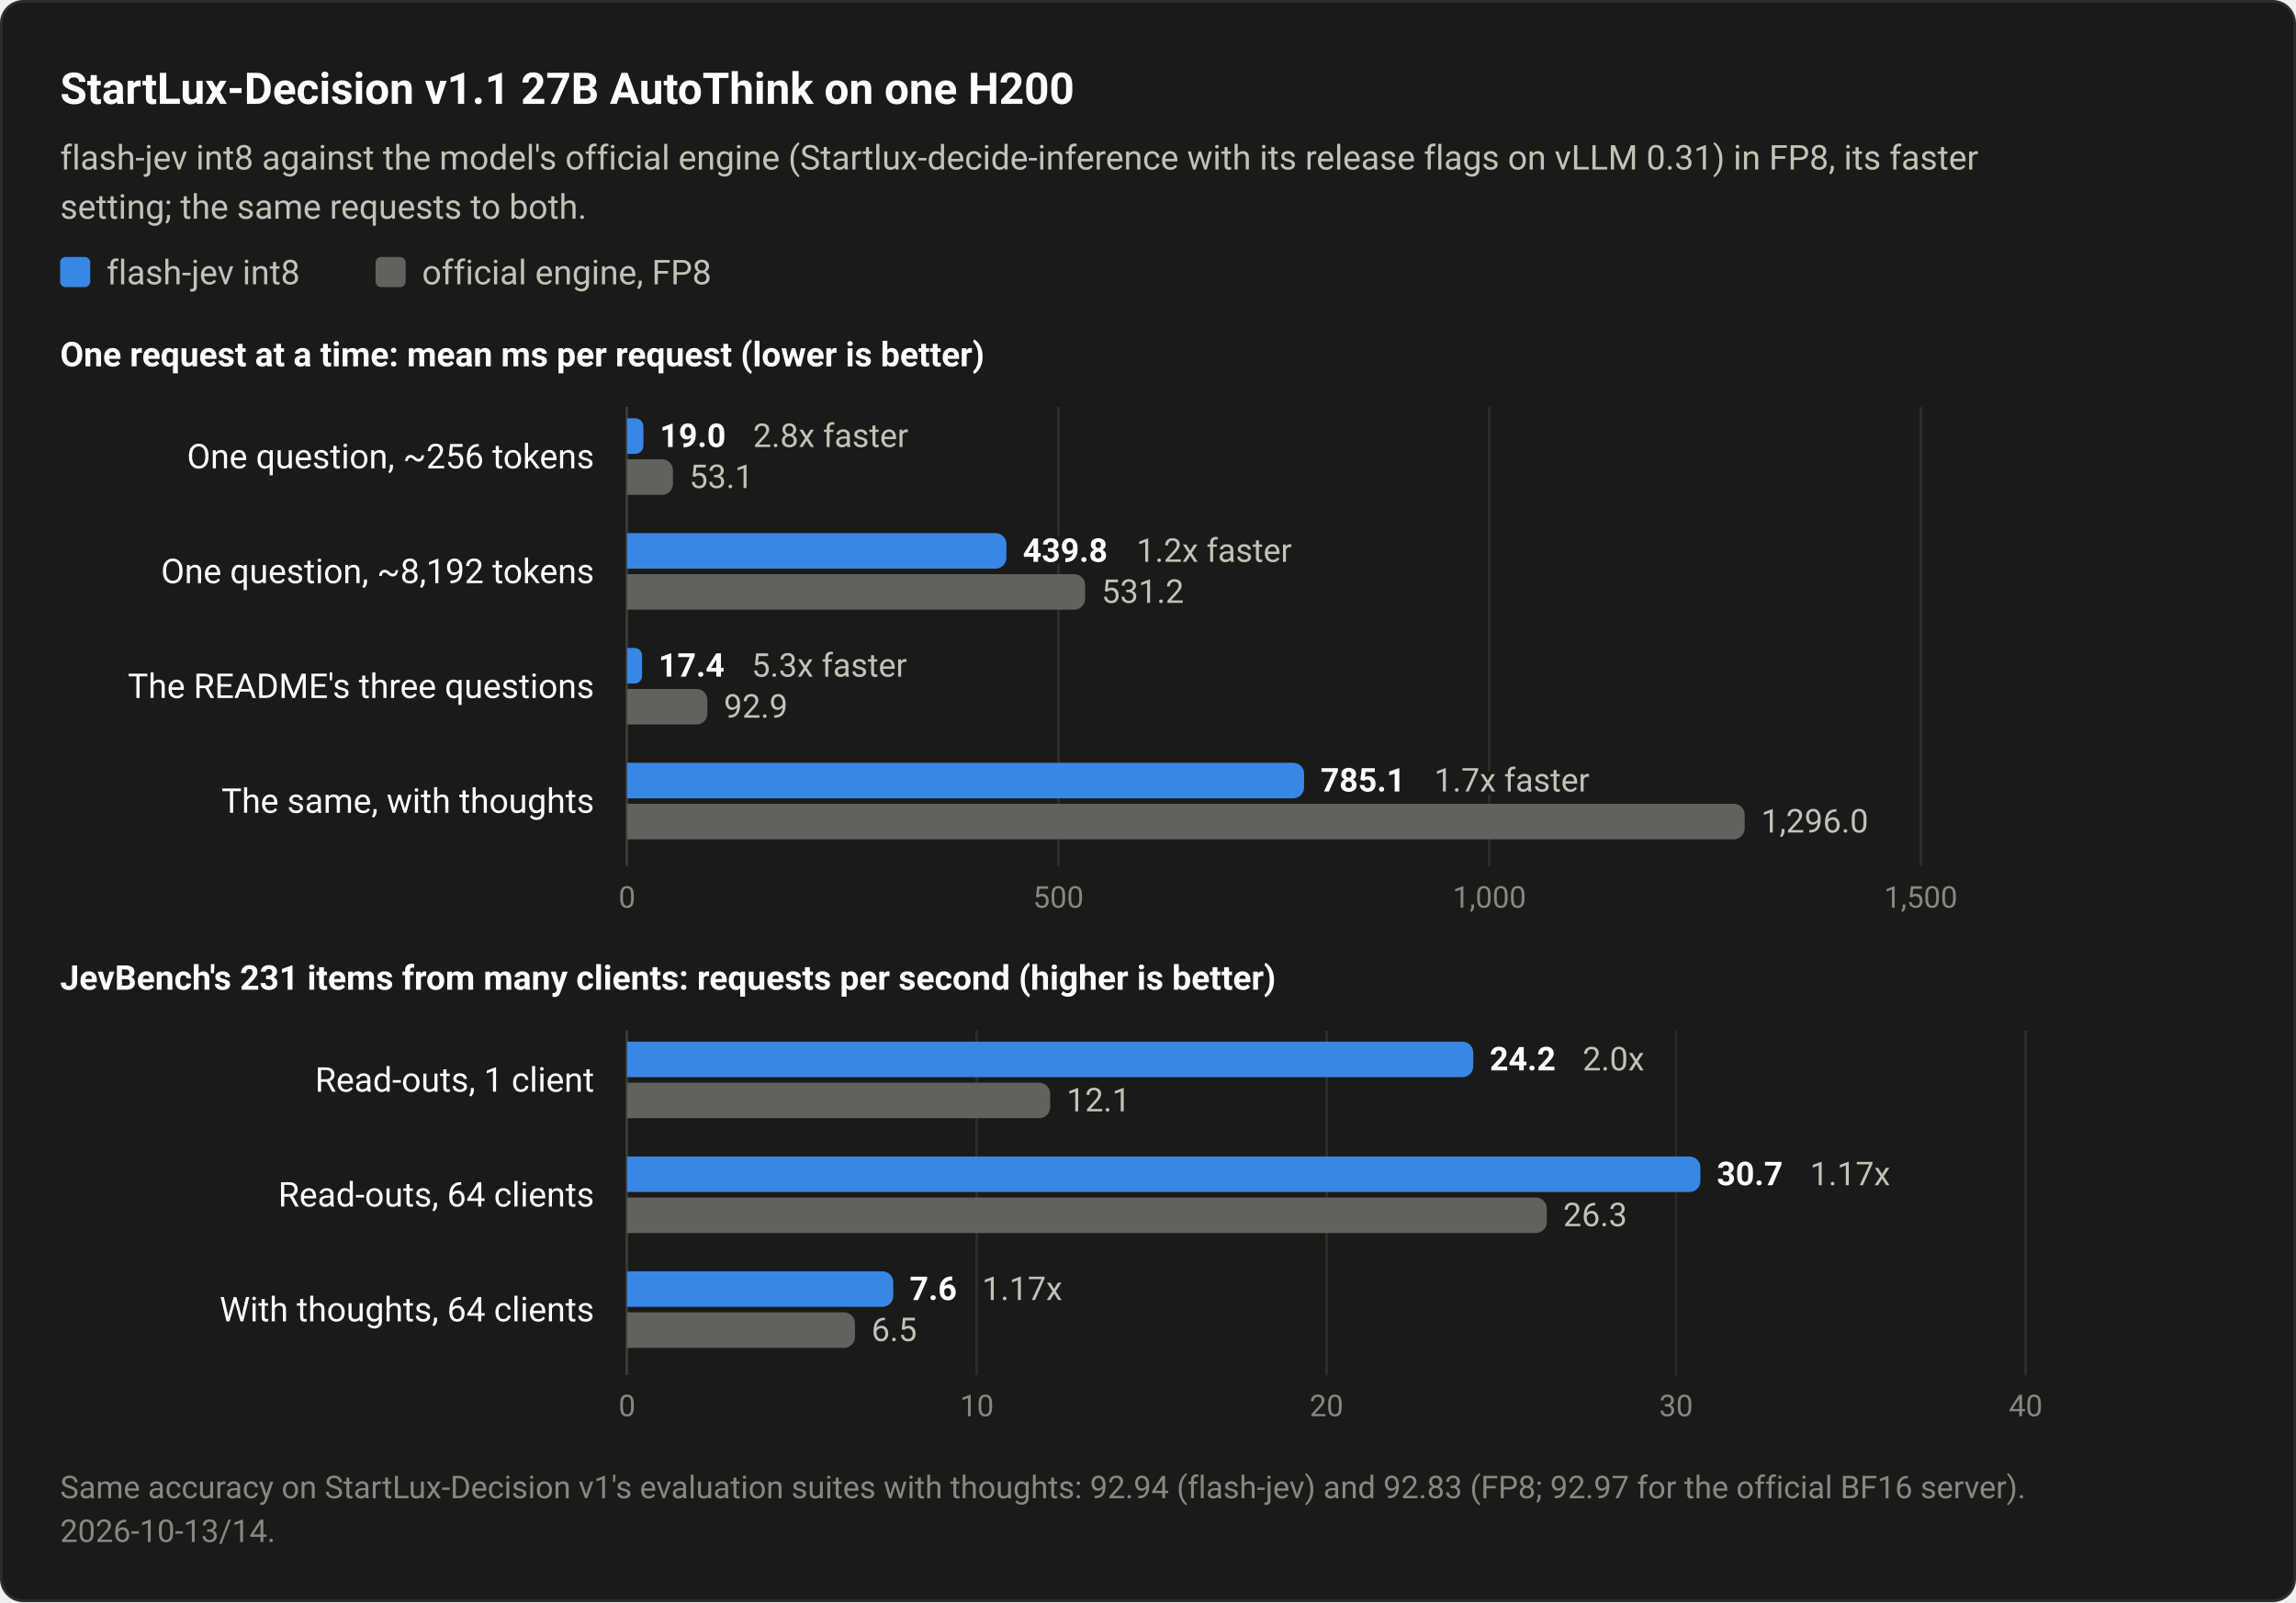
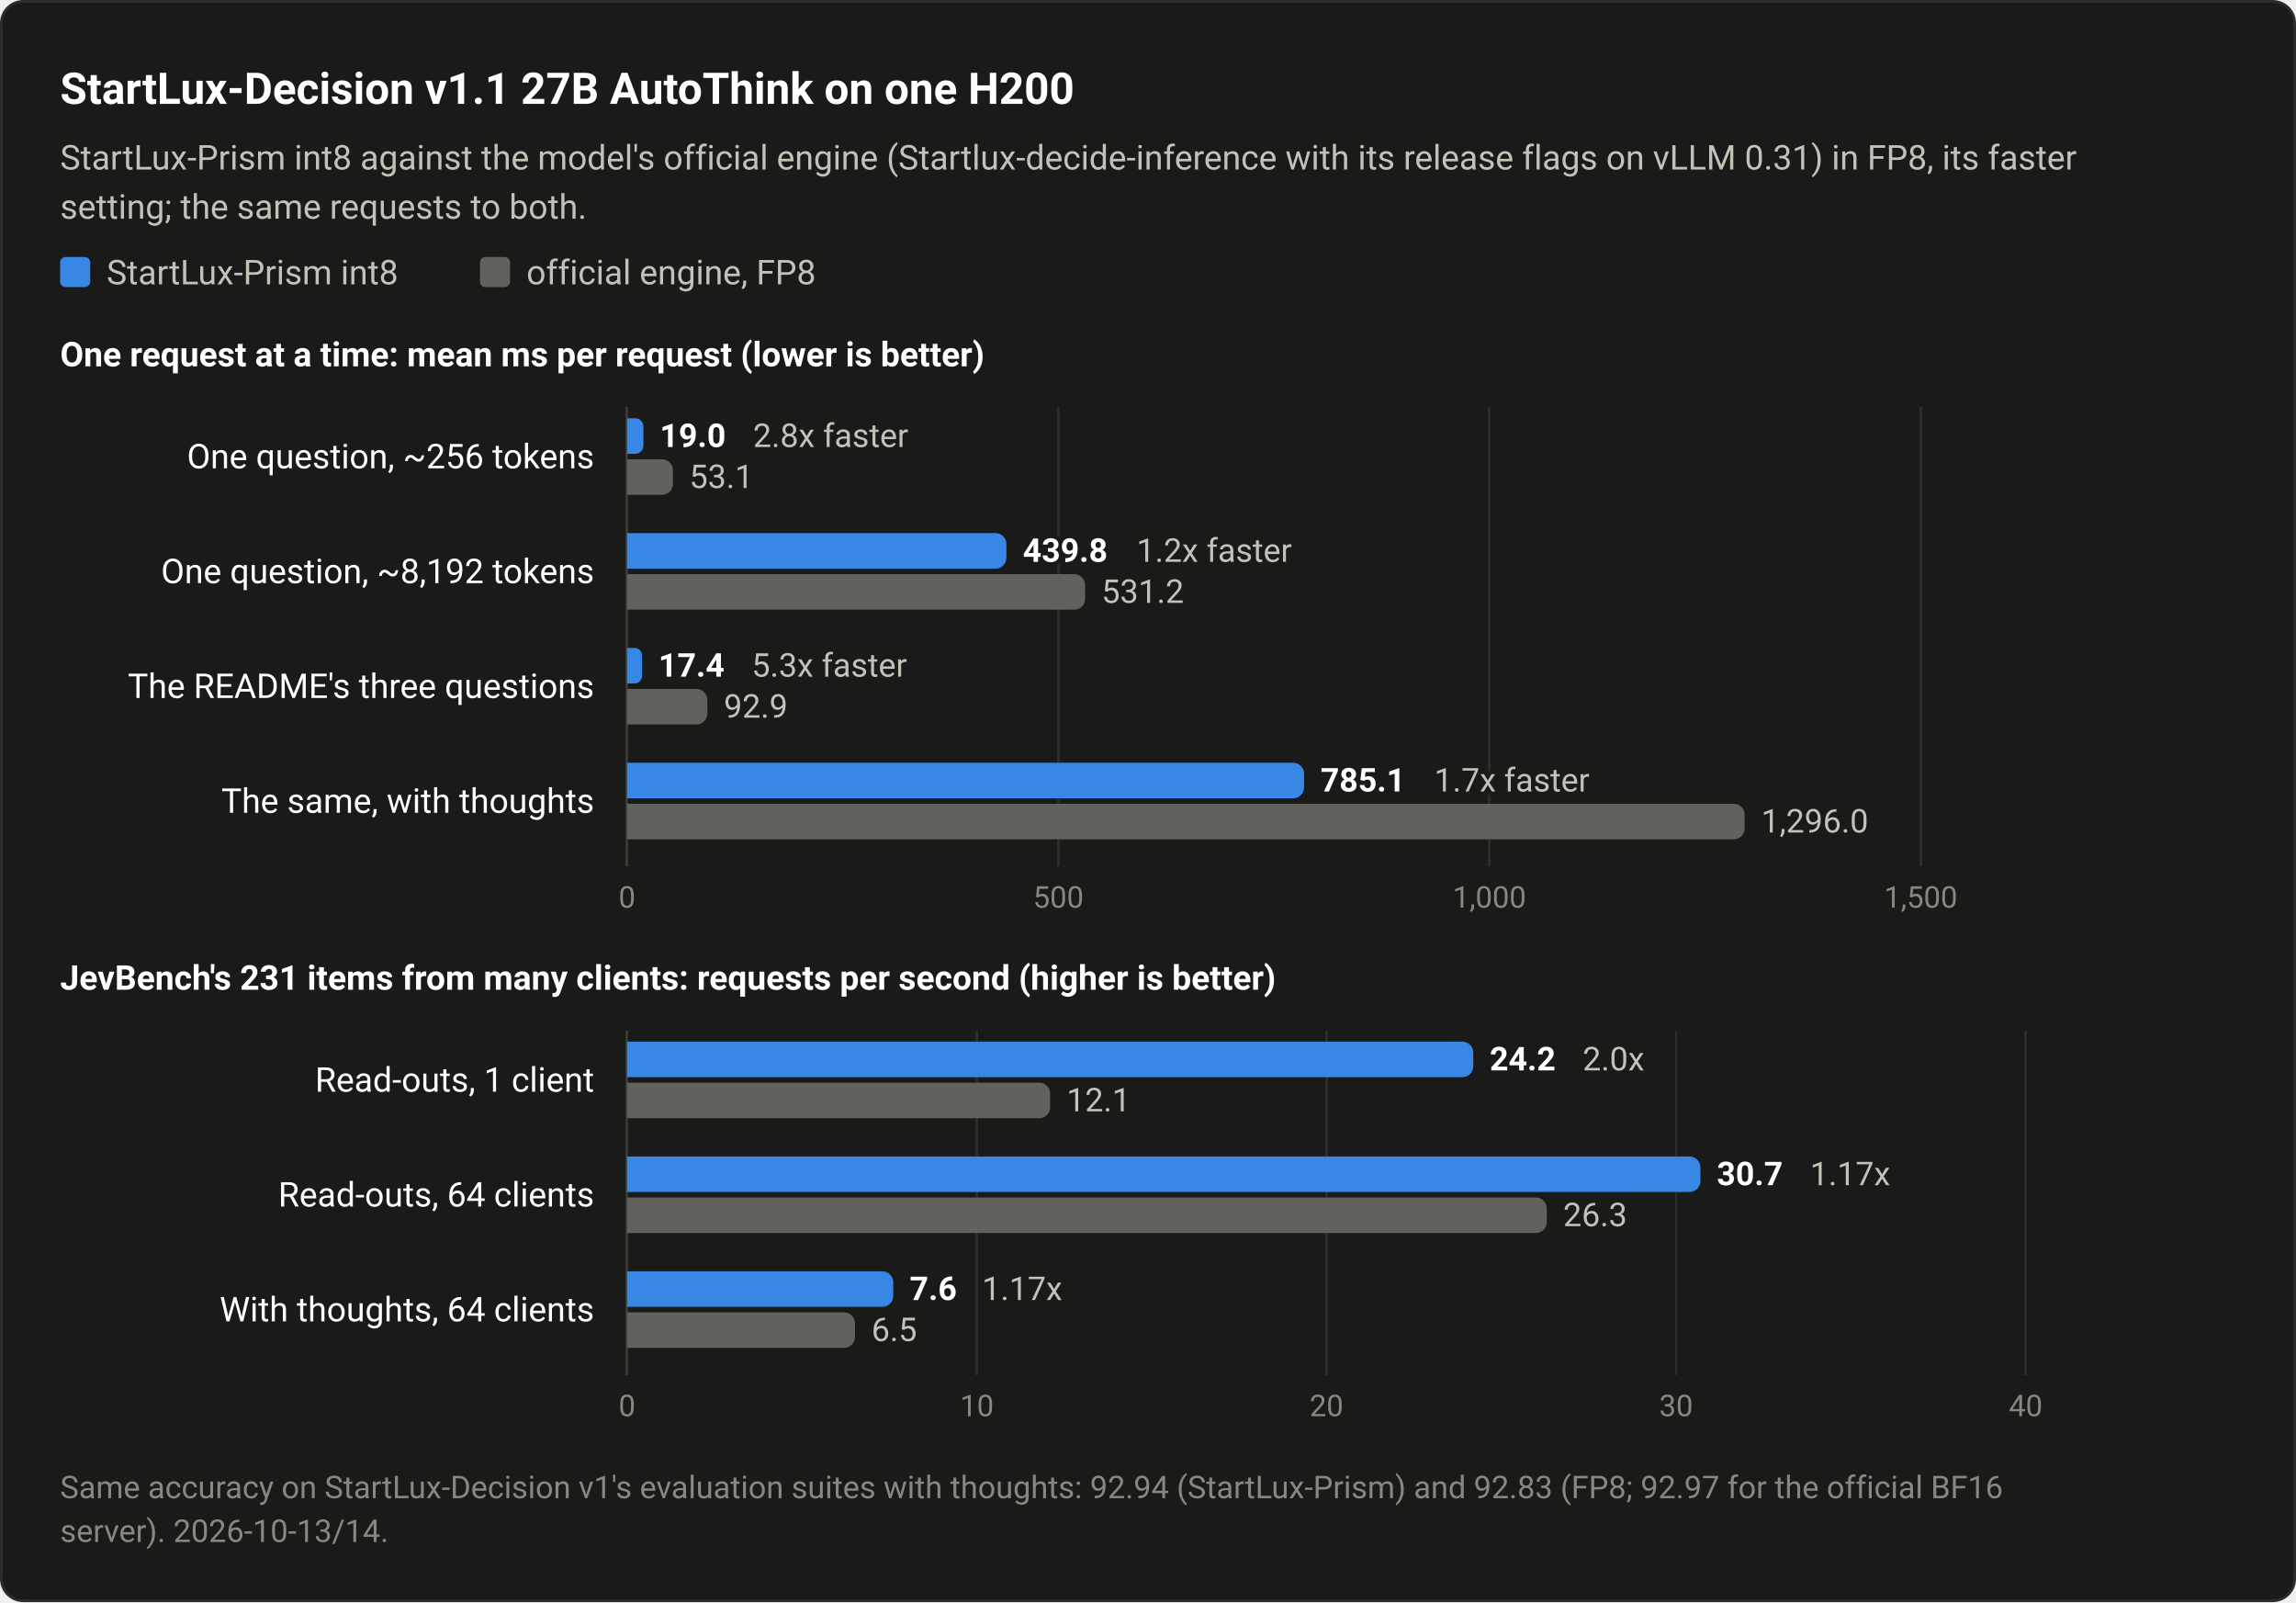
<svg xmlns="http://www.w3.org/2000/svg" width="840" height="586" viewBox="0 0 840 586" role="img" aria-labelledby="title desc" font-family="system-ui, -apple-system, 'Segoe UI', Roboto, 'Helvetica Neue', Arial, sans-serif">
  <rect x="0.5" y="0.5" width="839" height="585" rx="8" fill="#1a1a19" stroke="#2c2c2a" />
  <text x="22.0" y="38.0" font-size="16" fill="#ffffff" text-anchor="start" font-weight="600">StartLux-Decision v1.1 27B AutoThink on one H200</text>
-   <text x="22.0" y="62.0" font-size="12.5" fill="#c3c2b7" text-anchor="start" font-weight="400">flash-jev int8 against the model's official engine (Startlux-decide-inference with its release flags on vLLM 0.31) in FP8, its faster</text>
+   <text x="22.0" y="62.0" font-size="12.5" fill="#c3c2b7" text-anchor="start" font-weight="400">StartLux-Prism int8 against the model's official engine (Startlux-decide-inference with its release flags on vLLM 0.31) in FP8, its faster</text>
  <text x="22.0" y="80.0" font-size="12.5" fill="#c3c2b7" text-anchor="start" font-weight="400">setting; the same requests to both.</text>
  <rect x="22.0" y="94.0" width="11" height="11" rx="2" fill="#3987e5" />
-   <text x="39.0" y="104.0" font-size="12.5" fill="#c3c2b7" text-anchor="start" font-weight="400">flash-jev int8</text>
-   <rect x="137.4" y="94.0" width="11" height="11" rx="2" fill="#62615c" />
-   <text x="154.4" y="104.0" font-size="12.5" fill="#c3c2b7" text-anchor="start" font-weight="400">official engine, FP8</text>
+   <text x="39.0" y="104.0" font-size="12.5" fill="#c3c2b7" text-anchor="start" font-weight="400">StartLux-Prism int8</text>
+   <rect x="175.6" y="94.0" width="11" height="11" rx="2" fill="#62615c" />
+   <text x="192.6" y="104.0" font-size="12.5" fill="#c3c2b7" text-anchor="start" font-weight="400">official engine, FP8</text>
  <text x="22.0" y="134.0" font-size="12.5" fill="#ffffff" text-anchor="start" font-weight="600">One request at a time: mean ms per request (lower is better)</text>
  <text x="229.4" y="332.0" font-size="11" fill="#898781" text-anchor="middle" font-weight="400" style="font-variant-numeric: tabular-nums">0</text>
  <line x1="387.2" y1="149.0" x2="387.2" y2="317.0" stroke="#2c2c2a" stroke-width="1" shape-rendering="crispEdges" />
  <text x="387.2" y="332.0" font-size="11" fill="#898781" text-anchor="middle" font-weight="400" style="font-variant-numeric: tabular-nums">500</text>
  <line x1="544.9" y1="149.0" x2="544.9" y2="317.0" stroke="#2c2c2a" stroke-width="1" shape-rendering="crispEdges" />
  <text x="544.9" y="332.0" font-size="11" fill="#898781" text-anchor="middle" font-weight="400" style="font-variant-numeric: tabular-nums">1,000</text>
  <line x1="702.7" y1="149.0" x2="702.7" y2="317.0" stroke="#2c2c2a" stroke-width="1" shape-rendering="crispEdges" />
  <text x="702.7" y="332.0" font-size="11" fill="#898781" text-anchor="middle" font-weight="400" style="font-variant-numeric: tabular-nums">1,500</text>
  <line x1="229.4" y1="149.0" x2="229.4" y2="317.0" stroke="#383835" stroke-width="1" shape-rendering="crispEdges" />
  <text x="217.4" y="171.3" font-size="12.5" fill="#ffffff" text-anchor="end" font-weight="400">One question, ~256 tokens</text>
  <path d="M229.4,153.0 H232.4 A2.997,2.997 0 0 1 235.4,156.0 V163.0 A2.997,2.997 0 0 1 232.4,166.0 H229.4 Z" fill="#3987e5" />
  <text x="241.4" y="163.5" font-size="12" fill="#ffffff" text-anchor="start" font-weight="600" style="font-variant-numeric: tabular-nums" stroke="#1a1a19" stroke-width="3" stroke-linejoin="round" paint-order="stroke">19.0</text>
  <text x="275.5" y="163.5" font-size="12" fill="#c3c2b7" text-anchor="start" font-weight="400" stroke="#1a1a19" stroke-width="3" stroke-linejoin="round" paint-order="stroke">2.8x faster</text>
  <path d="M229.4,168.0 H242.2 A4.0,4.0 0 0 1 246.2,172.0 V177.0 A4.0,4.0 0 0 1 242.2,181.0 H229.4 Z" fill="#62615c" />
  <text x="252.2" y="178.5" font-size="12" fill="#c3c2b7" text-anchor="start" font-weight="400" style="font-variant-numeric: tabular-nums" stroke="#1a1a19" stroke-width="3" stroke-linejoin="round" paint-order="stroke">53.1</text>
  <text x="217.4" y="213.3" font-size="12.5" fill="#ffffff" text-anchor="end" font-weight="400">One question, ~8,192 tokens</text>
  <path d="M229.4,195.0 H364.2 A4.0,4.0 0 0 1 368.2,199.0 V204.0 A4.0,4.0 0 0 1 364.2,208.0 H229.4 Z" fill="#3987e5" />
  <text x="374.2" y="205.5" font-size="12" fill="#ffffff" text-anchor="start" font-weight="600" style="font-variant-numeric: tabular-nums" stroke="#1a1a19" stroke-width="3" stroke-linejoin="round" paint-order="stroke">439.8</text>
  <text x="415.8" y="205.5" font-size="12" fill="#c3c2b7" text-anchor="start" font-weight="400" stroke="#1a1a19" stroke-width="3" stroke-linejoin="round" paint-order="stroke">1.2x faster</text>
  <path d="M229.4,210.0 H393.0 A4.0,4.0 0 0 1 397.0,214.0 V219.0 A4.0,4.0 0 0 1 393.0,223.0 H229.4 Z" fill="#62615c" />
  <text x="403.0" y="220.5" font-size="12" fill="#c3c2b7" text-anchor="start" font-weight="400" style="font-variant-numeric: tabular-nums" stroke="#1a1a19" stroke-width="3" stroke-linejoin="round" paint-order="stroke">531.2</text>
  <text x="217.4" y="255.3" font-size="12.5" fill="#ffffff" text-anchor="end" font-weight="400">The README's three questions</text>
  <path d="M229.4,237.0 H232.2 A2.745,2.745 0 0 1 234.9,239.7 V247.3 A2.745,2.745 0 0 1 232.2,250.0 H229.4 Z" fill="#3987e5" />
  <text x="240.9" y="247.5" font-size="12" fill="#ffffff" text-anchor="start" font-weight="600" style="font-variant-numeric: tabular-nums" stroke="#1a1a19" stroke-width="3" stroke-linejoin="round" paint-order="stroke">17.4</text>
  <text x="275.0" y="247.5" font-size="12" fill="#c3c2b7" text-anchor="start" font-weight="400" stroke="#1a1a19" stroke-width="3" stroke-linejoin="round" paint-order="stroke">5.3x faster</text>
  <path d="M229.4,252.0 H254.8 A4.0,4.0 0 0 1 258.8,256.0 V261.0 A4.0,4.0 0 0 1 254.8,265.0 H229.4 Z" fill="#62615c" />
  <text x="264.8" y="262.5" font-size="12" fill="#c3c2b7" text-anchor="start" font-weight="400" style="font-variant-numeric: tabular-nums" stroke="#1a1a19" stroke-width="3" stroke-linejoin="round" paint-order="stroke">92.9</text>
  <text x="217.4" y="297.3" font-size="12.5" fill="#ffffff" text-anchor="end" font-weight="400">The same, with thoughts</text>
  <path d="M229.4,279.0 H473.1 A4.0,4.0 0 0 1 477.1,283.0 V288.0 A4.0,4.0 0 0 1 473.1,292.0 H229.4 Z" fill="#3987e5" />
  <text x="483.1" y="289.5" font-size="12" fill="#ffffff" text-anchor="start" font-weight="600" style="font-variant-numeric: tabular-nums" stroke="#1a1a19" stroke-width="3" stroke-linejoin="round" paint-order="stroke">785.1</text>
  <text x="524.7" y="289.5" font-size="12" fill="#c3c2b7" text-anchor="start" font-weight="400" stroke="#1a1a19" stroke-width="3" stroke-linejoin="round" paint-order="stroke">1.7x faster</text>
  <path d="M229.4,294.0 H634.3 A4.0,4.0 0 0 1 638.3,298.0 V303.0 A4.0,4.0 0 0 1 634.3,307.0 H229.4 Z" fill="#62615c" />
  <text x="644.3" y="304.5" font-size="12" fill="#c3c2b7" text-anchor="start" font-weight="400" style="font-variant-numeric: tabular-nums" stroke="#1a1a19" stroke-width="3" stroke-linejoin="round" paint-order="stroke">1,296.0</text>
  <text x="22.0" y="362.0" font-size="12.5" fill="#ffffff" text-anchor="start" font-weight="600">JevBench's 231 items from many clients: requests per second (higher is better)</text>
  <text x="229.4" y="518.0" font-size="11" fill="#898781" text-anchor="middle" font-weight="400" style="font-variant-numeric: tabular-nums">0</text>
  <line x1="357.4" y1="377.0" x2="357.4" y2="503.0" stroke="#2c2c2a" stroke-width="1" shape-rendering="crispEdges" />
  <text x="357.4" y="518.0" font-size="11" fill="#898781" text-anchor="middle" font-weight="400" style="font-variant-numeric: tabular-nums">10</text>
  <line x1="485.3" y1="377.0" x2="485.3" y2="503.0" stroke="#2c2c2a" stroke-width="1" shape-rendering="crispEdges" />
  <text x="485.3" y="518.0" font-size="11" fill="#898781" text-anchor="middle" font-weight="400" style="font-variant-numeric: tabular-nums">20</text>
  <line x1="613.2" y1="377.0" x2="613.2" y2="503.0" stroke="#2c2c2a" stroke-width="1" shape-rendering="crispEdges" />
  <text x="613.2" y="518.0" font-size="11" fill="#898781" text-anchor="middle" font-weight="400" style="font-variant-numeric: tabular-nums">30</text>
  <line x1="741.1" y1="377.0" x2="741.1" y2="503.0" stroke="#2c2c2a" stroke-width="1" shape-rendering="crispEdges" />
  <text x="741.1" y="518.0" font-size="11" fill="#898781" text-anchor="middle" font-weight="400" style="font-variant-numeric: tabular-nums">40</text>
  <line x1="229.4" y1="377.0" x2="229.4" y2="503.0" stroke="#383835" stroke-width="1" shape-rendering="crispEdges" />
  <text x="217.4" y="399.3" font-size="12.5" fill="#ffffff" text-anchor="end" font-weight="400">Read-outs, 1 client</text>
  <path d="M229.4,381.0 H535.0 A4.0,4.0 0 0 1 539.0,385.0 V390.0 A4.0,4.0 0 0 1 535.0,394.0 H229.4 Z" fill="#3987e5" />
  <text x="545.0" y="391.5" font-size="12" fill="#ffffff" text-anchor="start" font-weight="600" style="font-variant-numeric: tabular-nums" stroke="#1a1a19" stroke-width="3" stroke-linejoin="round" paint-order="stroke">24.2</text>
  <text x="579.0" y="391.5" font-size="12" fill="#c3c2b7" text-anchor="start" font-weight="400" stroke="#1a1a19" stroke-width="3" stroke-linejoin="round" paint-order="stroke">2.0x</text>
  <path d="M229.4,396.0 H380.2 A4.0,4.0 0 0 1 384.2,400.0 V405.0 A4.0,4.0 0 0 1 380.2,409.0 H229.4 Z" fill="#62615c" />
  <text x="390.2" y="406.5" font-size="12" fill="#c3c2b7" text-anchor="start" font-weight="400" style="font-variant-numeric: tabular-nums" stroke="#1a1a19" stroke-width="3" stroke-linejoin="round" paint-order="stroke">12.1</text>
  <text x="217.4" y="441.3" font-size="12.5" fill="#ffffff" text-anchor="end" font-weight="400">Read-outs, 64 clients</text>
  <path d="M229.4,423.0 H618.1 A4.0,4.0 0 0 1 622.1,427.0 V432.0 A4.0,4.0 0 0 1 618.1,436.0 H229.4 Z" fill="#3987e5" />
  <text x="628.1" y="433.5" font-size="12" fill="#ffffff" text-anchor="start" font-weight="600" style="font-variant-numeric: tabular-nums" stroke="#1a1a19" stroke-width="3" stroke-linejoin="round" paint-order="stroke">30.7</text>
  <text x="662.2" y="433.5" font-size="12" fill="#c3c2b7" text-anchor="start" font-weight="400" stroke="#1a1a19" stroke-width="3" stroke-linejoin="round" paint-order="stroke">1.17x</text>
  <path d="M229.4,438.0 H561.9 A4.0,4.0 0 0 1 565.9,442.0 V447.0 A4.0,4.0 0 0 1 561.9,451.0 H229.4 Z" fill="#62615c" />
  <text x="571.9" y="448.5" font-size="12" fill="#c3c2b7" text-anchor="start" font-weight="400" style="font-variant-numeric: tabular-nums" stroke="#1a1a19" stroke-width="3" stroke-linejoin="round" paint-order="stroke">26.3</text>
  <text x="217.4" y="483.3" font-size="12.5" fill="#ffffff" text-anchor="end" font-weight="400">With thoughts, 64 clients</text>
  <path d="M229.4,465.0 H322.8 A4.0,4.0 0 0 1 326.8,469.0 V474.0 A4.0,4.0 0 0 1 322.8,478.0 H229.4 Z" fill="#3987e5" />
  <text x="332.8" y="475.5" font-size="12" fill="#ffffff" text-anchor="start" font-weight="600" style="font-variant-numeric: tabular-nums" stroke="#1a1a19" stroke-width="3" stroke-linejoin="round" paint-order="stroke">7.6</text>
  <text x="359.3" y="475.5" font-size="12" fill="#c3c2b7" text-anchor="start" font-weight="400" stroke="#1a1a19" stroke-width="3" stroke-linejoin="round" paint-order="stroke">1.17x</text>
  <path d="M229.4,480.0 H308.8 A4.0,4.0 0 0 1 312.8,484.0 V489.0 A4.0,4.0 0 0 1 308.8,493.0 H229.4 Z" fill="#62615c" />
  <text x="318.8" y="490.5" font-size="12" fill="#c3c2b7" text-anchor="start" font-weight="400" style="font-variant-numeric: tabular-nums" stroke="#1a1a19" stroke-width="3" stroke-linejoin="round" paint-order="stroke">6.5</text>
-   <text x="22.0" y="548.0" font-size="11.5" fill="#898781" text-anchor="start" font-weight="400">Same accuracy on StartLux-Decision v1's evaluation suites with thoughts: 92.94 (flash-jev) and 92.83 (FP8; 92.97 for the official BF16 server).</text>
-   <text x="22.0" y="564.0" font-size="11.5" fill="#898781" text-anchor="start" font-weight="400">2026-10-13/14.</text>
+   <text x="22.0" y="548.0" font-size="11.5" fill="#898781" text-anchor="start" font-weight="400">Same accuracy on StartLux-Decision v1's evaluation suites with thoughts: 92.94 (StartLux-Prism) and 92.83 (FP8; 92.97 for the official BF16</text>
+   <text x="22.0" y="564.0" font-size="11.5" fill="#898781" text-anchor="start" font-weight="400">server). 2026-10-13/14.</text>
</svg>
